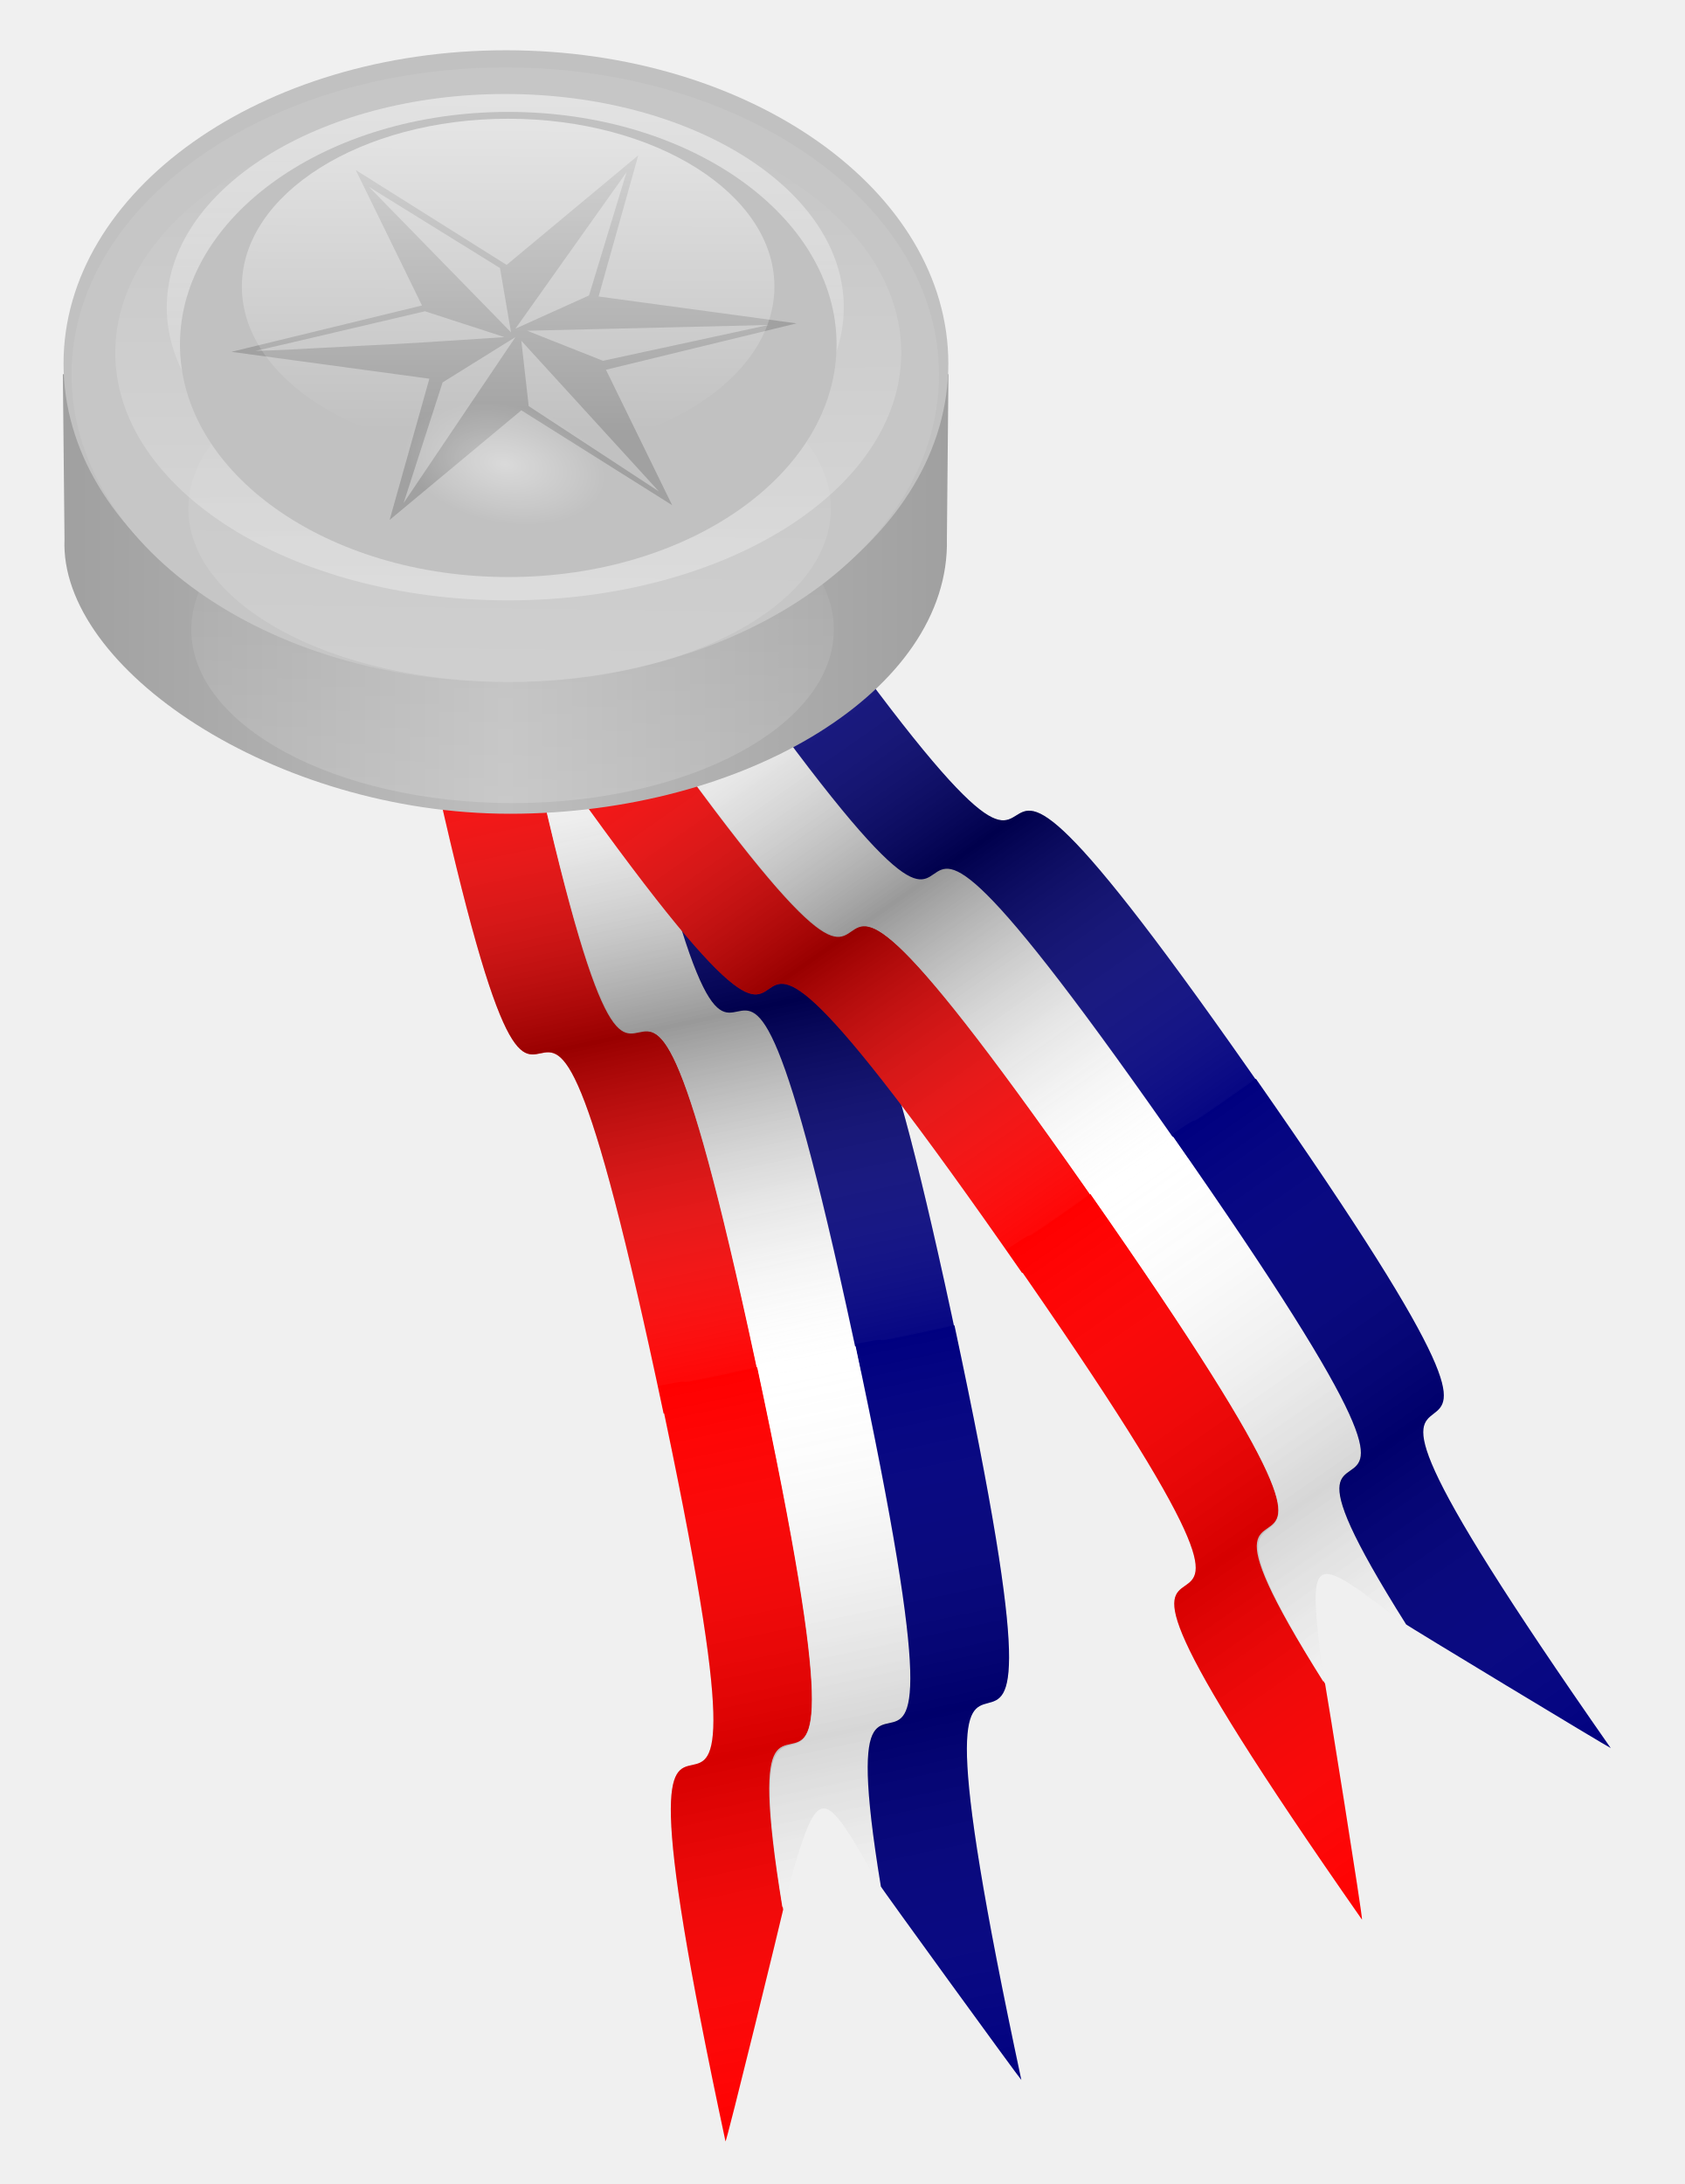
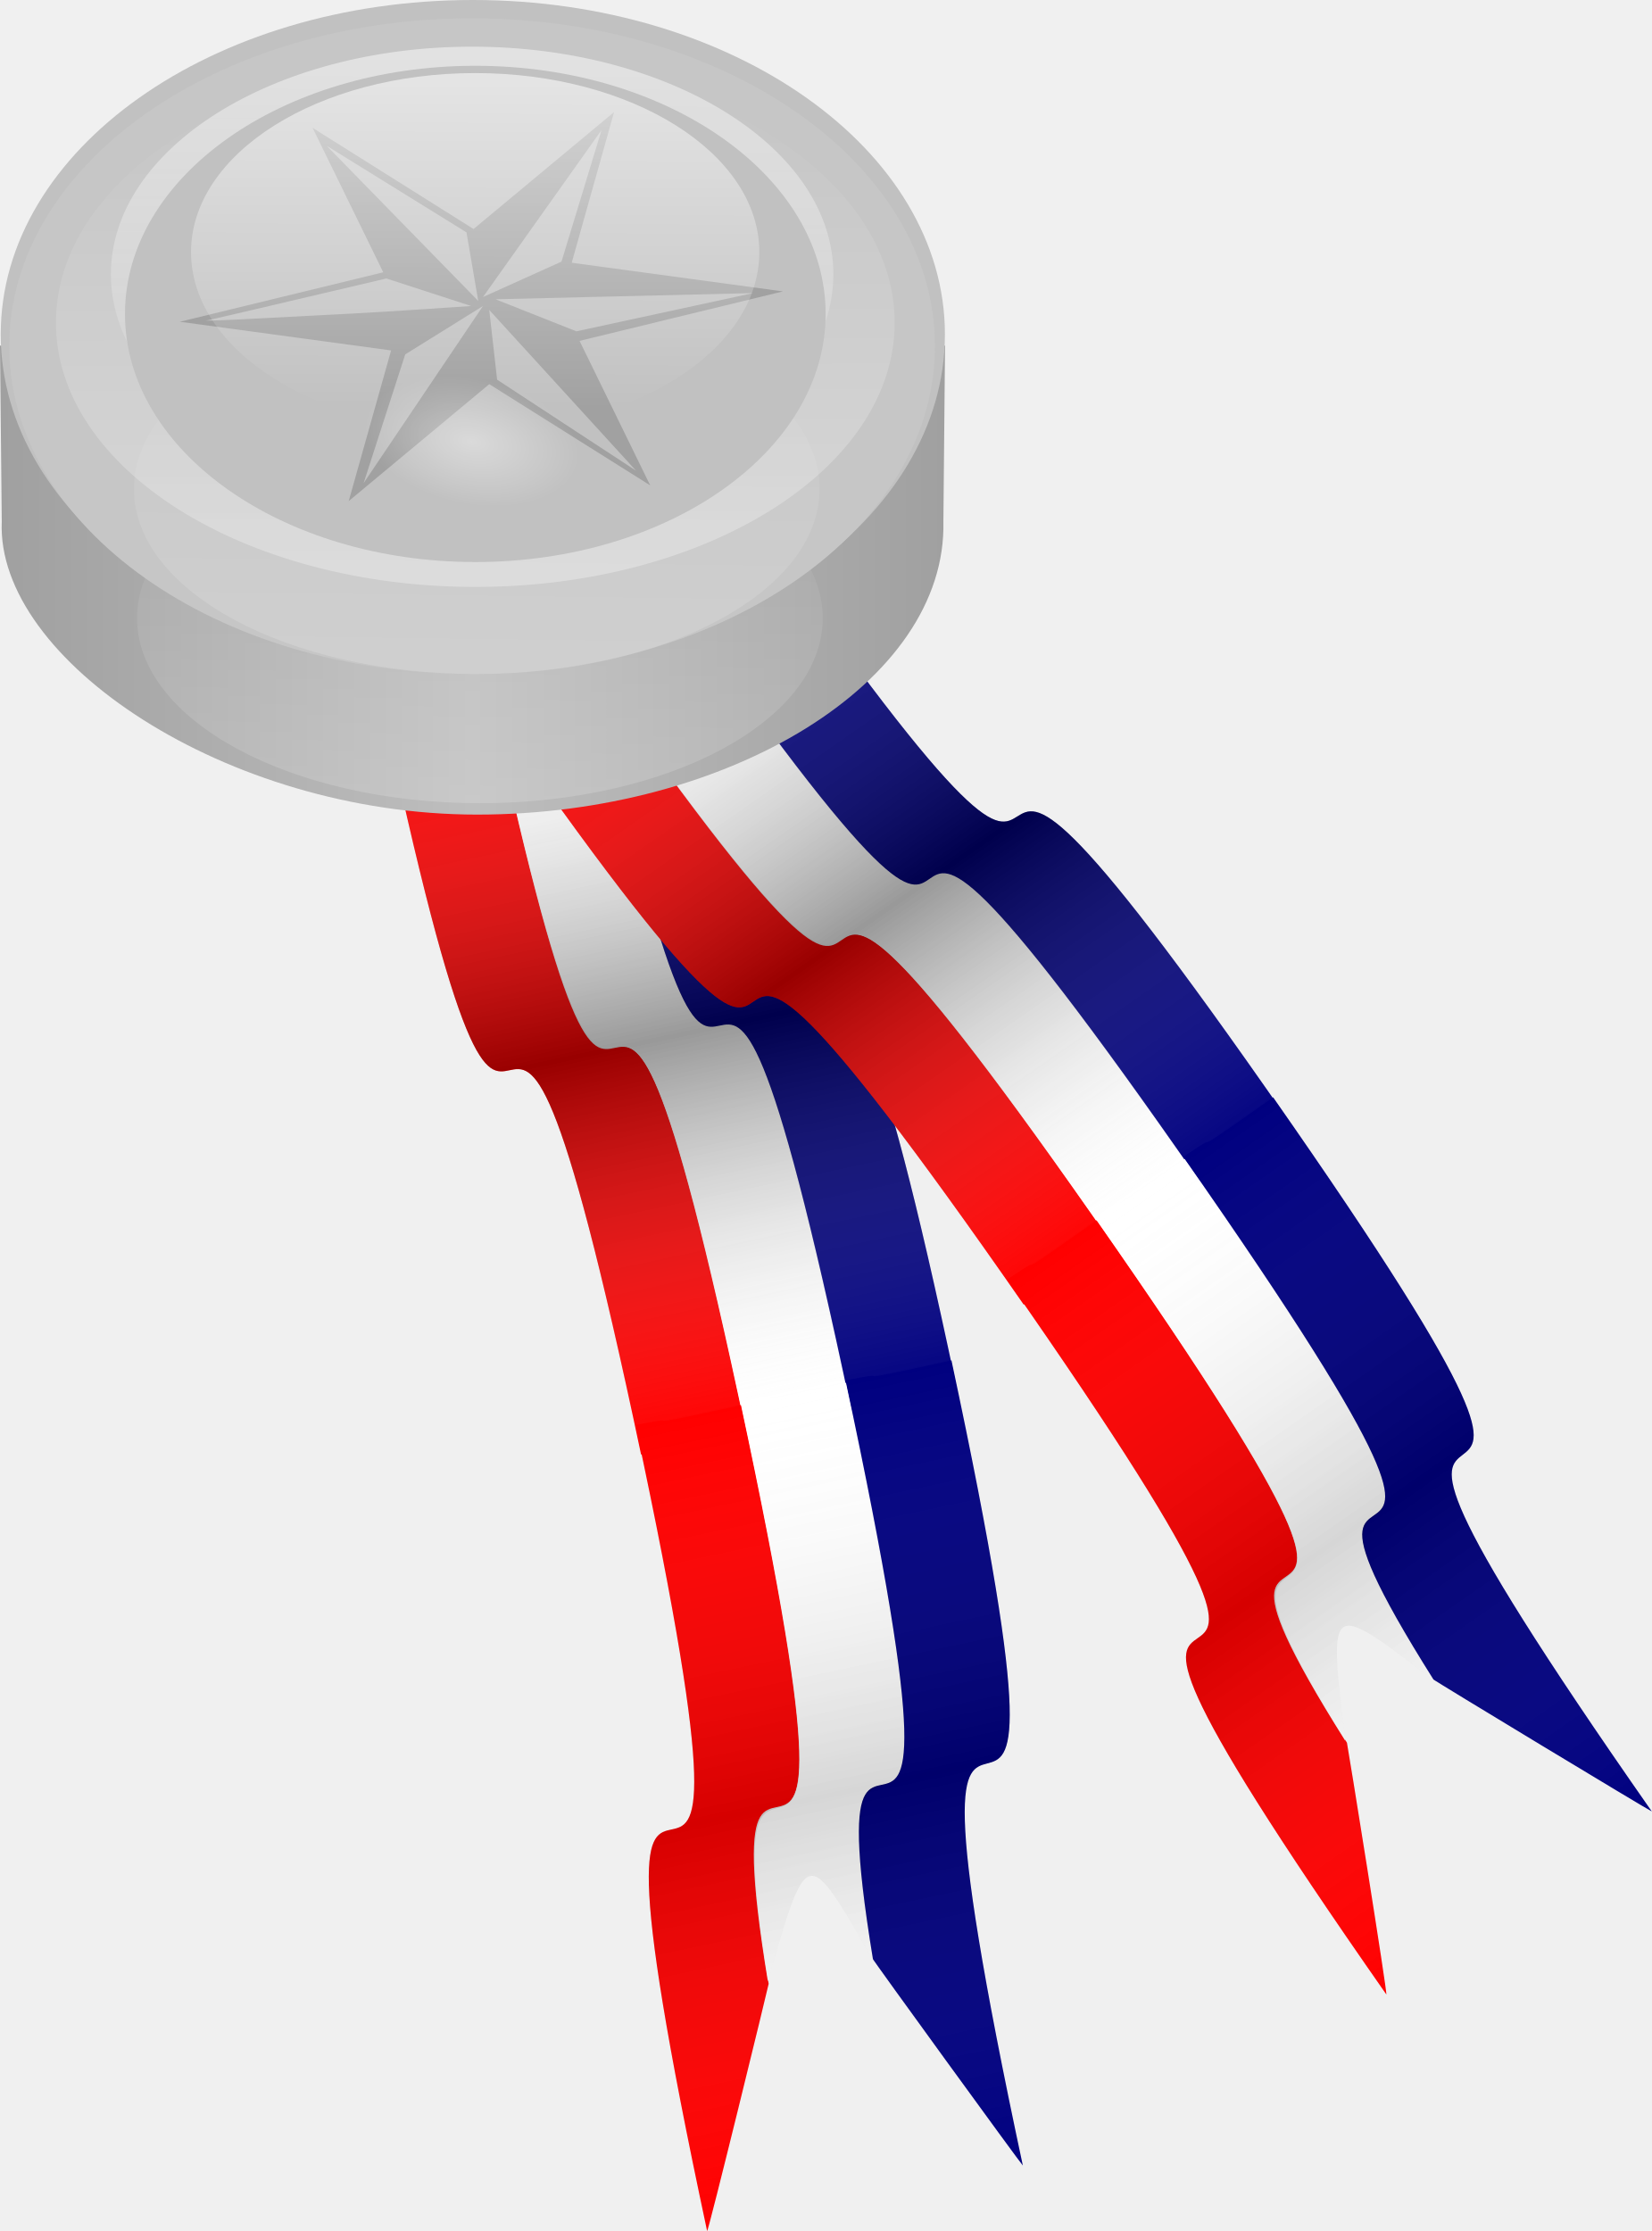
- <svg xmlns="http://www.w3.org/2000/svg" xmlns:xlink="http://www.w3.org/1999/xlink" id="svg2776" viewBox="0 0 282.83 366.74" version="1.0">
+ <svg xmlns="http://www.w3.org/2000/svg" xmlns:xlink="http://www.w3.org/1999/xlink" id="svg2776" viewBox="0 0 189.518 256" version="1.0" width="189.518" height="256">
  <defs id="defs2779">
-     <radialGradient id="radialGradient2709" gradientUnits="userSpaceOnUse" cy="485.57" cx="259.85" gradientTransform="matrix(-.27937 .65487 -.65888 -.087738 657.02 359.29)" r="13.5">
+     <radialGradient id="radialGradient2709" gradientUnits="userSpaceOnUse" cy="485.57" cx="259.85" gradientTransform="matrix(-0.27937,0.65487,-0.65888,-0.087738,657.02,359.29)" r="13.5">
      <stop id="stop3962" style="stop-color:#ffffff" offset="0" />
      <stop id="stop3964" style="stop-color:#ffffff;stop-opacity:0" offset="1" />
    </radialGradient>
    <linearGradient id="linearGradient2707" y2="444.97" xlink:href="#linearGradient4142" gradientUnits="userSpaceOnUse" x2="360.28" y1="80.283" x1="361.19" />
    <linearGradient id="linearGradient2705" y2="444.97" xlink:href="#linearGradient4142" gradientUnits="userSpaceOnUse" x2="360.28" y1="110.54" x1="361.19" />
    <linearGradient id="linearGradient2703" y2="440.06" xlink:href="#linearGradient4142" gradientUnits="userSpaceOnUse" x2="357" y1="152.26" x1="357.92" />
    <linearGradient id="linearGradient2701" y2="180.48" xlink:href="#linearGradient4142" gradientUnits="userSpaceOnUse" x2="359.01" y1="493.62" x1="353.59" />
    <linearGradient id="linearGradient4142">
      <stop id="stop4144" style="stop-color:#ffffff" offset="0" />
      <stop id="stop4146" style="stop-color:#ffffff;stop-opacity:0" offset="1" />
    </linearGradient>
    <linearGradient id="linearGradient3517" y2="25.861" xlink:href="#linearGradient3391" gradientUnits="userSpaceOnUse" x2="756.38" y1="25.861" x1="705.64" />
    <linearGradient id="linearGradient9646" y2="794.38" xlink:href="#linearGradient3391" gradientUnits="userSpaceOnUse" x2="618.77" y1="794.38" x1="61.586" />
    <linearGradient id="linearGradient3391">
      <stop id="stop3393" style="stop-color:#ffffff;stop-opacity:0" offset="0" />
      <stop id="stop3399" style="stop-color:#000000" offset=".5" />
      <stop id="stop3395" style="stop-color:#ffffff;stop-opacity:0" offset="1" />
    </linearGradient>
-     <linearGradient id="linearGradient2262" y2="381.28" gradientUnits="userSpaceOnUse" x2="577.03" gradientTransform="matrix(.36706 0 0 .36706 -40.34 -43.91)" y1="381.28" x1="171.84">
+     <linearGradient id="linearGradient2262" y2="381.28" gradientUnits="userSpaceOnUse" x2="577.03" gradientTransform="matrix(0.36706,0,0,0.36706,-40.34,-43.91)" y1="381.28" x1="171.84">
      <stop id="stop8562" style="stop-color:#a0a0a0" offset="0" />
      <stop id="stop8564" style="stop-color:#bebebe" offset=".5" />
      <stop id="stop8566" style="stop-color:#a0a0a0" offset="1" />
    </linearGradient>
+     <linearGradient xlink:href="#linearGradient3391" id="linearGradient878" gradientUnits="userSpaceOnUse" x1="61.586" y1="794.38" x2="618.77" y2="794.38" />
+     <linearGradient xlink:href="#linearGradient3391" id="linearGradient880" gradientUnits="userSpaceOnUse" x1="61.586" y1="794.38" x2="618.77" y2="794.38" />
+     <linearGradient xlink:href="#linearGradient3391" id="linearGradient882" gradientUnits="userSpaceOnUse" x1="61.586" y1="794.38" x2="618.77" y2="794.38" />
+     <linearGradient xlink:href="#linearGradient3391" id="linearGradient884" gradientUnits="userSpaceOnUse" x1="61.586" y1="794.38" x2="618.77" y2="794.38" />
+     <linearGradient xlink:href="#linearGradient3391" id="linearGradient886" gradientUnits="userSpaceOnUse" x1="705.64" y1="25.861" x2="756.38" y2="25.861" />
+     <linearGradient xlink:href="#linearGradient3391" id="linearGradient888" gradientUnits="userSpaceOnUse" x1="705.64" y1="25.861" x2="756.38" y2="25.861" />
+     <linearGradient xlink:href="#linearGradient3391" id="linearGradient890" gradientUnits="userSpaceOnUse" x1="705.64" y1="25.861" x2="756.38" y2="25.861" />
+     <linearGradient xlink:href="#linearGradient3391" id="linearGradient892" gradientUnits="userSpaceOnUse" x1="705.64" y1="25.861" x2="756.38" y2="25.861" />
+     <linearGradient xlink:href="#linearGradient3391" id="linearGradient894" gradientUnits="userSpaceOnUse" x1="61.586" y1="794.38" x2="618.77" y2="794.38" />
+     <linearGradient xlink:href="#linearGradient3391" id="linearGradient896" gradientUnits="userSpaceOnUse" x1="61.586" y1="794.38" x2="618.77" y2="794.38" />
+     <linearGradient xlink:href="#linearGradient3391" id="linearGradient898" gradientUnits="userSpaceOnUse" x1="61.586" y1="794.38" x2="618.77" y2="794.38" />
+     <linearGradient xlink:href="#linearGradient3391" id="linearGradient900" gradientUnits="userSpaceOnUse" x1="705.64" y1="25.861" x2="756.38" y2="25.861" />
+     <linearGradient xlink:href="#linearGradient3391" id="linearGradient902" gradientUnits="userSpaceOnUse" x1="705.64" y1="25.861" x2="756.38" y2="25.861" />
+     <linearGradient xlink:href="#linearGradient3391" id="linearGradient904" gradientUnits="userSpaceOnUse" x1="705.64" y1="25.861" x2="756.38" y2="25.861" />
+     <linearGradient xlink:href="#linearGradient4142" id="linearGradient906" gradientUnits="userSpaceOnUse" x1="353.59" y1="493.62" x2="359.01" y2="180.48" />
  </defs>
-   <g id="g2300" transform="translate(-12.179 -10.342)">
-     <g id="g3799" transform="matrix(1.2465 .52569 -.52569 1.2465 -549.52 -509.13)">
-       <g id="g3801" transform="matrix(.096887 .13909 .075379 -.052506 646.97 345.94)">
-         <path id="path3803" style="fill:#ff0000" d="m-569.1 283.05c549.77-1.39-1.32 124.72 551.3 123.33-0.654 81.71-2.41-29.39-1.737 136.47-547.82 1.39-3.748-124.85-550.67-123.47 0-151.32 1.11 48.32 1.11-136.33z" />
-         <path id="path3805" style="fill:#ffffff" d="m-569.1 419.05c549.77-1.39-1.32 124.72 551.3 123.33-0.654 81.71-2.41-29.39-1.737 136.47-547.82 1.39-3.748-124.85-550.67-123.47 0-151.32 1.11 48.32 1.11-136.33z" />
-         <path id="path3807" style="fill:#000080" d="m-569.1 555.05c549.77-1.39-1.32 124.72 551.3 123.33-0.654 81.71-2.41-29.39-1.737 136.47-547.82 1.39-3.748-124.85-550.67-123.47 0-151.32 1.11 48.32 1.11-136.33z" />
+   <g id="g2300" transform="matrix(0.7290613,0,0,0.7290613,-16.57521,-13.69219)">
+     <g id="g3799" transform="matrix(1.2465,0.52569,-0.52569,1.2465,-549.52,-509.13)">
+       <g id="g3801" transform="matrix(0.096887,0.13909,0.075379,-0.052506,646.97,345.94)">
+         <path id="path3803" style="fill:#ff0000" d="m -569.1,283.05 c 549.77,-1.39 -1.32,124.72 551.3,123.33 -0.654,81.71 -2.41,-29.39 -1.737,136.47 -547.82,1.39 -3.748,-124.85 -550.67,-123.47 0,-151.32 1.11,48.32 1.11,-136.33 z" />
+         <path id="path3805" style="fill:#ffffff" d="m -569.1,419.05 c 549.77,-1.39 -1.32,124.72 551.3,123.33 -0.654,81.71 -2.41,-29.39 -1.737,136.47 -547.82,1.39 -3.748,-124.85 -550.67,-123.47 0,-151.32 1.11,48.32 1.11,-136.33 z" />
+         <path id="path3807" style="fill:#000080" d="m -569.1,555.05 c 549.77,-1.39 -1.32,124.72 551.3,123.33 -0.654,81.71 -2.41,-29.39 -1.737,136.47 -547.82,1.39 -3.748,-124.85 -550.67,-123.47 0,-151.32 1.11,48.32 1.11,-136.33 z" />
      </g>
-       <g id="g3809" style="opacity:.399;fill:url(#linearGradient9646)" transform="matrix(.096887 .13909 .075379 -.052506 567.02 270.61)">
-         <path id="path3811" style="opacity:1;fill:url(#linearGradient9646)" d="m65.077 528.48c549.77-1.39-1.319 124.71 551.3 123.32-0.65 81.71-2.41-29.38-1.74 136.47-547.82 1.39-3.74-124.85-550.67-123.46-0.002-151.33 1.107 48.32 1.107-136.33z" />
-         <path id="path3813" style="opacity:1;fill:url(#linearGradient9646)" d="m65.077 664.48c549.77-1.39-1.319 124.71 551.3 123.32-0.65 81.71-2.41-29.38-1.74 136.47-547.82 1.39-3.74-124.85-550.67-123.46-0.002-151.33 1.107 48.32 1.107-136.33z" />
-         <path id="path3815" style="opacity:1;fill:url(#linearGradient9646)" d="m65.077 800.48c549.77-1.39-1.319 124.71 551.3 123.32-0.65 81.7-2.41-29.38-1.74 136.5-547.82 1.4-3.74-124.88-550.67-123.49-0.002-151.33 1.107 48.32 1.107-136.33z" />
+       <g id="g3809" style="opacity:0.399;fill:url(#linearGradient884)" transform="matrix(0.096887,0.13909,0.075379,-0.052506,567.02,270.61)">
+         <path id="path3811" style="opacity:1;fill:url(#linearGradient878)" d="m 65.077,528.48 c 549.77,-1.39 -1.319,124.71 551.3,123.32 -0.65,81.71 -2.41,-29.38 -1.74,136.47 -547.82,1.39 -3.74,-124.85 -550.67,-123.46 -0.002,-151.33 1.107,48.32 1.107,-136.33 z" />
+         <path id="path3813" style="opacity:1;fill:url(#linearGradient880)" d="m 65.077,664.48 c 549.77,-1.39 -1.319,124.71 551.3,123.32 -0.65,81.71 -2.41,-29.38 -1.74,136.47 -547.82,1.39 -3.74,-124.85 -550.67,-123.46 -0.002,-151.33 1.107,48.32 1.107,-136.33 z" />
+         <path id="path3815" style="opacity:1;fill:url(#linearGradient882)" d="m 65.077,800.48 c 549.77,-1.39 -1.319,124.71 551.3,123.32 -0.65,81.7 -2.41,-29.38 -1.74,136.5 -547.82,1.4 -3.74,-124.88 -550.67,-123.49 -0.002,-151.33 1.107,48.32 1.107,-136.33 z" />
      </g>
-       <g id="g3817" transform="matrix(1.0547 1.5141 .82056 -.57156 -17.974 -654.25)">
-         <path id="path3819" style="fill:#ff0000" d="m697.86 0.001c-50.51-0.128 0.12 11.457-50.65 11.329 0.06 7.506 0.22-2.7 0.16 12.537 6.29 0.016 11.01-0.152 14.56-0.456 3.55-0.305 5.92-0.747 7.51-1.281 1.59-0.533 2.39-1.158 2.8-1.83 0.42-0.671 0.44-1.387 0.45-2.104 0.02-0.717 0.04-1.434 0.45-2.105s1.21-1.296 2.79-1.83c1.59-0.533 3.95-0.975 7.49-1.28 0.06-0.012 14.64-12.968 14.44-12.98z" />
-         <path id="path3821" style="fill:#ffffff" d="m683.26 12.95c-3.55 0.304-5.91 0.746-7.49 1.279-1.57 0.533-2.36 1.157-2.75 1.828-0.39 0.67-0.39 1.386-0.39 2.102s0 1.432-0.4 2.102c-0.4 0.671-1.2 1.295-2.79 1.828s-3.98 0.975-7.55 1.279-8.33 0.471-14.68 0.455c0.06 7.507 0.22-2.699 0.16 12.537 6.29 0.016 11.01-0.151 14.56-0.456s5.92-0.747 7.51-1.28c1.59-0.534 2.39-1.159 2.8-1.83 0.42-0.671 0.44-1.388 0.45-2.105 0.02-0.717 0.04-1.433 0.45-2.104 0.41-0.672 1.21-1.297 2.79-1.83 1.59-0.534 3.95-0.976 7.49-1.281-8.12-4.805-8.12-4.71-0.16-12.524z" />
-         <path id="path3823" style="fill:#000080" d="m683.26 25.443c-3.55 0.305-5.91 0.746-7.49 1.279-1.57 0.533-2.36 1.158-2.75 1.828s-0.39 1.386-0.39 2.102 0 1.432-0.4 2.103c-0.4 0.67-1.2 1.295-2.79 1.828s-3.98 0.974-7.55 1.278c-3.57 0.305-8.33 0.472-14.68 0.456 0.06 7.506 0.22-2.7 0.16 12.537 50.33 0.127 0.34-11.47 50.59-11.342-0.13-0.192-14.79-12.228-14.7-12.069z" />
+       <g id="g3817" transform="matrix(1.0547,1.5141,0.82056,-0.57156,-17.974,-654.25)">
+         <path id="path3819" style="fill:#ff0000" d="m 697.86,0.001 c -50.51,-0.128 0.12,11.457 -50.65,11.329 0.06,7.506 0.22,-2.699 0.16,12.537 6.29,0.016 11.01,-0.152 14.56,-0.456 3.55,-0.305 5.92,-0.747 7.51,-1.281 1.59,-0.533 2.39,-1.158 2.8,-1.83 0.42,-0.671 0.44,-1.387 0.45,-2.104 0.02,-0.717 0.04,-1.434 0.45,-2.105 0.41,-0.671 1.21,-1.296 2.79,-1.83 1.59,-0.533 3.95,-0.975 7.49,-1.28 0.06,-0.012 14.64,-12.968 14.44,-12.98 z" />
+         <path id="path3821" style="fill:#ffffff" d="m 683.26,12.95 c -3.55,0.304 -5.91,0.746 -7.49,1.279 -1.57,0.533 -2.36,1.157 -2.75,1.828 -0.39,0.67 -0.39,1.386 -0.39,2.102 0,0.716 0,1.432 -0.4,2.102 -0.4,0.671 -1.2,1.295 -2.79,1.828 -1.59,0.533 -3.98,0.975 -7.55,1.279 -3.57,0.304 -8.33,0.471 -14.68,0.455 0.06,7.507 0.22,-2.699 0.16,12.537 6.29,0.016 11.01,-0.151 14.56,-0.456 3.55,-0.305 5.92,-0.747 7.51,-1.28 1.59,-0.534 2.39,-1.159 2.8,-1.83 0.42,-0.671 0.44,-1.388 0.45,-2.105 0.02,-0.717 0.04,-1.433 0.45,-2.104 0.41,-0.672 1.21,-1.297 2.79,-1.83 1.59,-0.534 3.95,-0.976 7.49,-1.281 -8.12,-4.805 -8.12,-4.71 -0.16,-12.524 z" />
+         <path id="path3823" style="fill:#000080" d="m 683.26,25.443 c -3.55,0.305 -5.91,0.746 -7.49,1.279 -1.57,0.533 -2.36,1.158 -2.75,1.828 -0.39,0.67 -0.39,1.386 -0.39,2.102 0,0.716 0,1.432 -0.4,2.103 -0.4,0.67 -1.2,1.295 -2.79,1.828 -1.59,0.533 -3.98,0.974 -7.55,1.278 -3.57,0.305 -8.33,0.472 -14.68,0.456 0.06,7.506 0.22,-2.7 0.16,12.537 50.33,0.127 0.34,-11.47 50.59,-11.342 -0.13,-0.192 -14.79,-12.228 -14.7,-12.069 z" />
      </g>
-       <g id="g3825" style="opacity:0.399;fill:url(#linearGradient3517)" transform="matrix(1.0547 1.5141 .82056 -.57156 -80.772 -741.89)">
-         <path id="path3827" style="opacity:0.399;fill:url(#linearGradient3517)" d="m756.28 1.435c-50.5-0.128 0.12 11.456-50.64 11.329 0.06 7.506 0.22-2.7 0.16 12.536 6.29 0.016 11.01-0.151 14.56-0.455 3.55-0.305 5.92-0.747 7.51-1.281 1.58-0.533 2.39-1.159 2.8-1.83s0.43-1.388 0.45-2.104c0.02-0.717 0.04-1.434 0.45-2.105s1.21-1.296 2.79-1.83 3.95-0.976 7.49-1.28c0.06-0.012 14.64-12.968 14.43-12.98z" />
-         <path id="path3829" style="opacity:0.399;fill:url(#linearGradient3517)" d="m741.69 14.384c-3.55 0.304-5.91 0.745-7.49 1.279-1.57 0.533-2.36 1.157-2.75 1.827-0.39 0.671-0.39 1.387-0.39 2.103s-0.01 1.432-0.41 2.102-1.19 1.295-2.78 1.828c-1.6 0.533-3.98 0.974-7.55 1.279-3.58 0.304-8.34 0.471-14.68 0.455 0.06 7.506 0.22-2.699 0.16 12.537 6.29 0.016 11.01-0.151 14.56-0.456s5.92-0.747 7.51-1.28c1.58-0.534 2.39-1.159 2.8-1.83s0.43-1.388 0.45-2.105 0.04-1.434 0.45-2.105 1.21-1.296 2.79-1.83c1.58-0.533 3.95-0.975 7.49-1.28-8.12-4.805-8.12-4.71-0.16-12.524z" />
-         <path id="path3831" style="opacity:0.399;fill:url(#linearGradient3517)" d="m741.69 26.877c-3.55 0.304-5.91 0.746-7.49 1.279-1.57 0.533-2.36 1.157-2.75 1.828-0.39 0.67-0.39 1.386-0.39 2.102s-0.01 1.432-0.41 2.102c-0.4 0.671-1.19 1.295-2.78 1.828-1.6 0.533-3.98 0.975-7.55 1.279-3.58 0.304-8.34 0.472-14.68 0.456 0.06 7.506 0.22-2.7 0.16 12.536 50.32 0.128 0.34-11.469 50.58-11.341-0.13-0.192-14.78-12.228-14.69-12.069z" />
+       <g id="g3825" style="opacity:0.399;fill:url(#linearGradient892)" transform="matrix(1.0547,1.5141,0.82056,-0.57156,-80.772,-741.89)">
+         <path id="path3827" style="opacity:0.399;fill:url(#linearGradient886)" d="m 756.28,1.435 c -50.5,-0.128 0.12,11.456 -50.64,11.329 0.06,7.506 0.22,-2.7 0.16,12.536 6.29,0.016 11.01,-0.151 14.56,-0.455 3.55,-0.305 5.92,-0.747 7.51,-1.281 1.58,-0.533 2.39,-1.159 2.8,-1.83 0.41,-0.671 0.43,-1.388 0.45,-2.104 0.02,-0.717 0.04,-1.434 0.45,-2.105 0.41,-0.671 1.21,-1.296 2.79,-1.83 1.58,-0.534 3.95,-0.976 7.49,-1.28 0.06,-0.012 14.64,-12.968 14.43,-12.98 z" />
+         <path id="path3829" style="opacity:0.399;fill:url(#linearGradient888)" d="m 741.69,14.384 c -3.55,0.304 -5.91,0.745 -7.49,1.279 -1.57,0.533 -2.36,1.157 -2.75,1.827 -0.39,0.671 -0.39,1.387 -0.39,2.103 0,0.716 -0.01,1.432 -0.41,2.102 -0.4,0.67 -1.19,1.295 -2.78,1.828 -1.6,0.533 -3.98,0.974 -7.55,1.279 -3.58,0.304 -8.34,0.471 -14.68,0.455 0.06,7.506 0.22,-2.699 0.16,12.537 6.29,0.016 11.01,-0.151 14.56,-0.456 3.55,-0.305 5.92,-0.747 7.51,-1.28 1.58,-0.534 2.39,-1.159 2.8,-1.83 0.41,-0.671 0.43,-1.388 0.45,-2.105 0.02,-0.717 0.04,-1.434 0.45,-2.105 0.41,-0.671 1.21,-1.296 2.79,-1.83 1.58,-0.533 3.95,-0.975 7.49,-1.28 -8.12,-4.805 -8.12,-4.71 -0.16,-12.524 z" />
+         <path id="path3831" style="opacity:0.399;fill:url(#linearGradient890)" d="m 741.69,26.877 c -3.55,0.304 -5.91,0.746 -7.49,1.279 -1.57,0.533 -2.36,1.157 -2.75,1.828 -0.39,0.67 -0.39,1.386 -0.39,2.102 0,0.716 -0.01,1.432 -0.41,2.102 -0.4,0.671 -1.19,1.295 -2.78,1.828 -1.6,0.533 -3.98,0.975 -7.55,1.279 -3.58,0.304 -8.34,0.472 -14.68,0.456 0.06,7.506 0.22,-2.7 0.16,12.536 50.32,0.128 0.34,-11.469 50.58,-11.341 -0.13,-0.192 -14.78,-12.228 -14.69,-12.069 z" />
      </g>
    </g>
-     <g id="g3777" transform="matrix(1.3528 0 0 1.3528 -730.49 -211.66)">
-       <g id="g3444" transform="matrix(.096887 .13909 .075379 -.052506 646.97 345.94)">
-         <path id="path3446" style="fill:#ff0000" d="m-569.1 283.05c549.77-1.39-1.32 124.72 551.3 123.33-0.654 81.71-2.41-29.39-1.737 136.47-547.82 1.39-3.748-124.85-550.67-123.47 0-151.32 1.11 48.32 1.11-136.33z" />
-         <path id="path3448" style="fill:#ffffff" d="m-569.1 419.05c549.77-1.39-1.32 124.72 551.3 123.33-0.654 81.71-2.41-29.39-1.737 136.47-547.82 1.39-3.748-124.85-550.67-123.47 0-151.32 1.11 48.32 1.11-136.33z" />
-         <path id="path3450" style="fill:#000080" d="m-569.1 555.05c549.77-1.39-1.32 124.72 551.3 123.33-0.654 81.71-2.41-29.39-1.737 136.47-547.82 1.39-3.748-124.85-550.67-123.47 0-151.32 1.11 48.32 1.11-136.33z" />
+     <g id="g3777" transform="matrix(1.3528,0,0,1.3528,-730.49,-211.66)">
+       <g id="g3444" transform="matrix(0.096887,0.13909,0.075379,-0.052506,646.97,345.94)">
+         <path id="path3446" style="fill:#ff0000" d="m -569.1,283.05 c 549.77,-1.39 -1.32,124.72 551.3,123.33 -0.654,81.71 -2.41,-29.39 -1.737,136.47 -547.82,1.39 -3.748,-124.85 -550.67,-123.47 0,-151.32 1.11,48.32 1.11,-136.33 z" />
+         <path id="path3448" style="fill:#ffffff" d="m -569.1,419.05 c 549.77,-1.39 -1.32,124.72 551.3,123.33 -0.654,81.71 -2.41,-29.39 -1.737,136.47 -547.82,1.39 -3.748,-124.85 -550.67,-123.47 0,-151.32 1.11,48.32 1.11,-136.33 z" />
+         <path id="path3450" style="fill:#000080" d="m -569.1,555.05 c 549.77,-1.39 -1.32,124.72 551.3,123.33 -0.654,81.71 -2.41,-29.39 -1.737,136.47 -547.82,1.39 -3.748,-124.85 -550.67,-123.47 0,-151.32 1.11,48.32 1.11,-136.33 z" />
      </g>
-       <g id="g3452" style="opacity:.399;fill:url(#linearGradient9646)" transform="matrix(.096887 .13909 .075379 -.052506 567.02 270.61)">
-         <path id="path3454" style="opacity:1;fill:url(#linearGradient9646)" d="m65.077 528.48c549.77-1.39-1.319 124.71 551.3 123.32-0.65 81.71-2.41-29.38-1.74 136.47-547.82 1.39-3.74-124.85-550.67-123.46-0.002-151.33 1.107 48.32 1.107-136.33z" />
-         <path id="path3456" style="opacity:1;fill:url(#linearGradient9646)" d="m65.077 664.48c549.77-1.39-1.319 124.71 551.3 123.32-0.65 81.71-2.41-29.38-1.74 136.47-547.82 1.39-3.74-124.85-550.67-123.46-0.002-151.33 1.107 48.32 1.107-136.33z" />
-         <path id="path3458" style="opacity:1;fill:url(#linearGradient9646)" d="m65.077 800.48c549.77-1.39-1.319 124.71 551.3 123.32-0.65 81.7-2.41-29.38-1.74 136.5-547.82 1.4-3.74-124.88-550.67-123.49-0.002-151.33 1.107 48.32 1.107-136.33z" />
+       <g id="g3452" style="opacity:0.399;fill:url(#linearGradient9646)" transform="matrix(0.096887,0.13909,0.075379,-0.052506,567.02,270.61)">
+         <path id="path3454" style="opacity:1;fill:url(#linearGradient894)" d="m 65.077,528.48 c 549.77,-1.39 -1.319,124.71 551.3,123.32 -0.65,81.71 -2.41,-29.38 -1.74,136.47 -547.82,1.39 -3.74,-124.85 -550.67,-123.46 -0.002,-151.33 1.107,48.32 1.107,-136.33 z" />
+         <path id="path3456" style="opacity:1;fill:url(#linearGradient896)" d="m 65.077,664.48 c 549.77,-1.39 -1.319,124.71 551.3,123.32 -0.65,81.71 -2.41,-29.38 -1.74,136.47 -547.82,1.39 -3.74,-124.85 -550.67,-123.46 -0.002,-151.33 1.107,48.32 1.107,-136.33 z" />
+         <path id="path3458" style="opacity:1;fill:url(#linearGradient898)" d="m 65.077,800.48 c 549.77,-1.39 -1.319,124.71 551.3,123.32 -0.65,81.7 -2.41,-29.38 -1.74,136.5 -547.82,1.4 -3.74,-124.88 -550.67,-123.49 -0.002,-151.33 1.107,48.32 1.107,-136.33 z" />
      </g>
-       <g id="g9451" transform="matrix(1.0547 1.5141 .82056 -.57156 -17.974 -654.25)">
-         <path id="path9453" style="fill:#ff0000" d="m697.86 0.001c-50.51-0.128 0.12 11.457-50.65 11.329 0.06 7.506 0.22-2.7 0.16 12.537 6.29 0.016 11.01-0.152 14.56-0.456 3.55-0.305 5.92-0.747 7.51-1.281 1.59-0.533 2.39-1.158 2.8-1.83 0.42-0.671 0.44-1.387 0.45-2.104 0.02-0.717 0.04-1.434 0.45-2.105s1.21-1.296 2.79-1.83c1.59-0.533 3.95-0.975 7.49-1.28 0.06-0.012 14.64-12.968 14.44-12.98z" />
-         <path id="path9455" style="fill:#ffffff" d="m683.26 12.95c-3.55 0.304-5.91 0.746-7.49 1.279-1.57 0.533-2.36 1.157-2.75 1.828-0.39 0.67-0.39 1.386-0.39 2.102s0 1.432-0.4 2.102c-0.4 0.671-1.2 1.295-2.79 1.828s-3.98 0.975-7.55 1.279-8.33 0.471-14.68 0.455c0.06 7.507 0.22-2.699 0.16 12.537 6.29 0.016 11.01-0.151 14.56-0.456s5.92-0.747 7.51-1.28c1.59-0.534 2.39-1.159 2.8-1.83 0.42-0.671 0.44-1.388 0.45-2.105 0.02-0.717 0.04-1.433 0.45-2.104 0.41-0.672 1.21-1.297 2.79-1.83 1.59-0.534 3.95-0.976 7.49-1.281-8.12-4.805-8.12-4.71-0.16-12.524z" />
-         <path id="path9457" style="fill:#000080" d="m683.26 25.443c-3.55 0.305-5.91 0.746-7.49 1.279-1.57 0.533-2.36 1.158-2.75 1.828s-0.39 1.386-0.39 2.102 0 1.432-0.4 2.103c-0.4 0.67-1.2 1.295-2.79 1.828s-3.98 0.974-7.55 1.278c-3.57 0.305-8.33 0.472-14.68 0.456 0.06 7.506 0.22-2.7 0.16 12.537 50.33 0.127 0.34-11.47 50.59-11.342-0.13-0.192-14.79-12.228-14.7-12.069z" />
+       <g id="g9451" transform="matrix(1.0547,1.5141,0.82056,-0.57156,-17.974,-654.25)">
+         <path id="path9453" style="fill:#ff0000" d="m 697.86,0.001 c -50.51,-0.128 0.12,11.457 -50.65,11.329 0.06,7.506 0.22,-2.699 0.16,12.537 6.29,0.016 11.01,-0.152 14.56,-0.456 3.55,-0.305 5.92,-0.747 7.51,-1.281 1.59,-0.533 2.39,-1.158 2.8,-1.83 0.42,-0.671 0.44,-1.387 0.45,-2.104 0.02,-0.717 0.04,-1.434 0.45,-2.105 0.41,-0.671 1.21,-1.296 2.79,-1.83 1.59,-0.533 3.95,-0.975 7.49,-1.28 0.06,-0.012 14.64,-12.968 14.44,-12.98 z" />
+         <path id="path9455" style="fill:#ffffff" d="m 683.26,12.95 c -3.55,0.304 -5.91,0.746 -7.49,1.279 -1.57,0.533 -2.36,1.157 -2.75,1.828 -0.39,0.67 -0.39,1.386 -0.39,2.102 0,0.716 0,1.432 -0.4,2.102 -0.4,0.671 -1.2,1.295 -2.79,1.828 -1.59,0.533 -3.98,0.975 -7.55,1.279 -3.57,0.304 -8.33,0.471 -14.68,0.455 0.06,7.507 0.22,-2.699 0.16,12.537 6.29,0.016 11.01,-0.151 14.56,-0.456 3.55,-0.305 5.92,-0.747 7.51,-1.28 1.59,-0.534 2.39,-1.159 2.8,-1.83 0.42,-0.671 0.44,-1.388 0.45,-2.105 0.02,-0.717 0.04,-1.433 0.45,-2.104 0.41,-0.672 1.21,-1.297 2.79,-1.83 1.59,-0.534 3.95,-0.976 7.49,-1.281 -8.12,-4.805 -8.12,-4.71 -0.16,-12.524 z" />
+         <path id="path9457" style="fill:#000080" d="m 683.26,25.443 c -3.55,0.305 -5.91,0.746 -7.49,1.279 -1.57,0.533 -2.36,1.158 -2.75,1.828 -0.39,0.67 -0.39,1.386 -0.39,2.102 0,0.716 0,1.432 -0.4,2.103 -0.4,0.67 -1.2,1.295 -2.79,1.828 -1.59,0.533 -3.98,0.974 -7.55,1.278 -3.57,0.305 -8.33,0.472 -14.68,0.456 0.06,7.506 0.22,-2.7 0.16,12.537 50.33,0.127 0.34,-11.47 50.59,-11.342 -0.13,-0.192 -14.79,-12.228 -14.7,-12.069 z" />
      </g>
-       <g id="g9459" style="opacity:0.399;fill:url(#linearGradient3517)" transform="matrix(1.0547 1.5141 .82056 -.57156 -80.772 -741.89)">
-         <path id="path9461" style="opacity:0.399;fill:url(#linearGradient3517)" d="m756.28 1.435c-50.5-0.128 0.12 11.456-50.64 11.329 0.06 7.506 0.22-2.7 0.16 12.536 6.29 0.016 11.01-0.151 14.56-0.455 3.55-0.305 5.92-0.747 7.51-1.281 1.58-0.533 2.39-1.159 2.8-1.83s0.43-1.388 0.45-2.104c0.02-0.717 0.04-1.434 0.45-2.105s1.21-1.296 2.79-1.83 3.95-0.976 7.49-1.28c0.06-0.012 14.64-12.968 14.43-12.98z" />
-         <path id="path9463" style="opacity:0.399;fill:url(#linearGradient3517)" d="m741.69 14.384c-3.55 0.304-5.91 0.745-7.49 1.279-1.57 0.533-2.36 1.157-2.75 1.827-0.39 0.671-0.39 1.387-0.39 2.103s-0.01 1.432-0.41 2.102-1.19 1.295-2.78 1.828c-1.6 0.533-3.98 0.974-7.55 1.279-3.58 0.304-8.34 0.471-14.68 0.455 0.06 7.506 0.22-2.699 0.16 12.537 6.29 0.016 11.01-0.151 14.56-0.456s5.92-0.747 7.51-1.28c1.58-0.534 2.39-1.159 2.8-1.83s0.43-1.388 0.45-2.105 0.04-1.434 0.45-2.105 1.21-1.296 2.79-1.83c1.58-0.533 3.95-0.975 7.49-1.28-8.12-4.805-8.12-4.71-0.16-12.524z" />
-         <path id="path9465" style="opacity:0.399;fill:url(#linearGradient3517)" d="m741.69 26.877c-3.55 0.304-5.91 0.746-7.49 1.279-1.57 0.533-2.36 1.157-2.75 1.828-0.39 0.67-0.39 1.386-0.39 2.102s-0.01 1.432-0.41 2.102c-0.4 0.671-1.19 1.295-2.78 1.828-1.6 0.533-3.98 0.975-7.55 1.279-3.58 0.304-8.34 0.472-14.68 0.456 0.06 7.506 0.22-2.7 0.16 12.536 50.32 0.128 0.34-11.469 50.58-11.341-0.13-0.192-14.78-12.228-14.69-12.069z" />
+       <g id="g9459" style="opacity:0.399;fill:url(#linearGradient3517)" transform="matrix(1.0547,1.5141,0.82056,-0.57156,-80.772,-741.89)">
+         <path id="path9461" style="opacity:0.399;fill:url(#linearGradient900)" d="m 756.28,1.435 c -50.5,-0.128 0.12,11.456 -50.64,11.329 0.06,7.506 0.22,-2.7 0.16,12.536 6.29,0.016 11.01,-0.151 14.56,-0.455 3.55,-0.305 5.92,-0.747 7.51,-1.281 1.58,-0.533 2.39,-1.159 2.8,-1.83 0.41,-0.671 0.43,-1.388 0.45,-2.104 0.02,-0.717 0.04,-1.434 0.45,-2.105 0.41,-0.671 1.21,-1.296 2.79,-1.83 1.58,-0.534 3.95,-0.976 7.49,-1.28 0.06,-0.012 14.64,-12.968 14.43,-12.98 z" />
+         <path id="path9463" style="opacity:0.399;fill:url(#linearGradient902)" d="m 741.69,14.384 c -3.55,0.304 -5.91,0.745 -7.49,1.279 -1.57,0.533 -2.36,1.157 -2.75,1.827 -0.39,0.671 -0.39,1.387 -0.39,2.103 0,0.716 -0.01,1.432 -0.41,2.102 -0.4,0.67 -1.19,1.295 -2.78,1.828 -1.6,0.533 -3.98,0.974 -7.55,1.279 -3.58,0.304 -8.34,0.471 -14.68,0.455 0.06,7.506 0.22,-2.699 0.16,12.537 6.29,0.016 11.01,-0.151 14.56,-0.456 3.55,-0.305 5.92,-0.747 7.51,-1.28 1.58,-0.534 2.39,-1.159 2.8,-1.83 0.41,-0.671 0.43,-1.388 0.45,-2.105 0.02,-0.717 0.04,-1.434 0.45,-2.105 0.41,-0.671 1.21,-1.296 2.79,-1.83 1.58,-0.533 3.95,-0.975 7.49,-1.28 -8.12,-4.805 -8.12,-4.71 -0.16,-12.524 z" />
+         <path id="path9465" style="opacity:0.399;fill:url(#linearGradient904)" d="m 741.69,26.877 c -3.55,0.304 -5.91,0.746 -7.49,1.279 -1.57,0.533 -2.36,1.157 -2.75,1.828 -0.39,0.67 -0.39,1.386 -0.39,2.102 0,0.716 -0.01,1.432 -0.41,2.102 -0.4,0.671 -1.19,1.295 -2.78,1.828 -1.6,0.533 -3.98,0.975 -7.55,1.279 -3.58,0.304 -8.34,0.472 -14.68,0.456 0.06,7.506 0.22,-2.7 0.16,12.536 50.32,0.128 0.34,-11.469 50.58,-11.341 -0.13,-0.192 -14.78,-12.228 -14.69,-12.069 z" />
      </g>
    </g>
-     <path id="path2596" style="fill:url(#linearGradient2262)" d="m97.099 45.098c-28.481 0-53.227 11.392-65.673 28.079h-8.691l0.278 27.693c-0.95 21.71 35.352 46.12 74.815 46.12 39.462 0 73.952-20.76 73.372-46.12l0.26-27.693h-8.69c-12.44-16.686-37.19-28.079-65.671-28.079z" />
-     <path id="path2598" style="opacity:.187;fill:url(#linearGradient2701)" d="m572 322.1a199.92 141.61 0 1 1 -399.85 0 199.92 141.61 0 1 1 399.85 0z" transform="matrix(.26987 0 0 .20566 -2.1526 49.83)" />
-     <path id="path2600" style="fill:#c1c1c1" d="m572 322.1a199.92 141.61 0 1 1 -399.85 0 199.92 141.61 0 1 1 399.85 0z" transform="matrix(.37162 0 0 .37162 -41.125 -48.291)" />
-     <path id="path2602" style="fill:#c6c6c6" d="m572 322.1a199.92 141.61 0 1 1 -399.85 0 199.92 141.61 0 1 1 399.85 0z" transform="matrix(.36435 0 0 .36435 -38.533 -44.097)" />
-     <path id="path2604" style="opacity:.187;fill:url(#linearGradient2701)" d="m572 322.1a199.92 141.61 0 1 1 -399.85 0 199.92 141.61 0 1 1 399.85 0z" transform="matrix(.26987 0 0 .20566 -2.6486 29.496)" />
-     <path id="path2606" style="opacity:.34;fill:url(#linearGradient2703)" d="m572 322.1a199.92 141.61 0 1 1 -399.85 0 199.92 141.61 0 1 1 399.85 0z" transform="matrix(.33011 0 0 -.29368 -25.291 164.16)" />
-     <path id="path2608" style="opacity:.631;fill:url(#linearGradient2705)" transform="matrix(.28435 0 0 .25296 -8.7645 -19.528)" d="m572 322.1c0 78.16-89.57 141.61-199.92 141.61-110.36 0-199.93-63.45-199.93-141.61 0-78.17 89.57-141.62 199.93-141.62 110.35 0 199.92 63.45 199.92 141.62z" />
-     <path id="path2610" style="fill:#c1c1c1" d="m572 322.1a199.92 141.61 0 1 1 -399.85 0 199.92 141.61 0 1 1 399.85 0z" transform="matrix(.27577 0 0 .27577 -5.0708 -20.638)" />
-     <path id="text2884" style="fill:#a1a1a1" transform="scale(1.1818 .84619)" d="m123.5 76.395l-27.086 9.202 9.406 26.873-21.431-18.822-18.717 21.752 5.647-28.026-28.128-5.332 27.082-9.202-9.411-26.873 21.436 18.822 18.712-21.749-5.642 28.022 28.132 5.333m-24.159-30.009l-15.789 31.055 10.457-6.588 5.332-24.467m20.179 30.323l-34.295 1.15 10.77 5.96 23.525-7.11m-15.58 33.041l-19.551-29.904 1.046 12.966 18.505 16.938m-36.281 2.3l15.893-32.936-10.351 8.992-5.542 23.944m-21.017-30.218h0.209c1.324 0 6.483-0.348 15.475-1.045 4.392-0.279 10.944-0.837 19.658-1.673l-11.293-5.124c-15.893 5.228-23.91 7.842-24.049 7.842m16.102-32.519l20.181 28.86-1.568-12.757-18.613-16.103" />
-     <g id="g2620" style="opacity:.793" transform="matrix(2.0207 0 0 2.0207 -379.4 -423.55)">
-       <path id="path2622" style="fill:url(#linearGradient2707)" d="m572 322.1a199.92 141.61 0 1 1 -399.85 0 199.92 141.61 0 1 1 399.85 0z" transform="matrix(.11069 0 0 .09847 194.83 206.82)" />
-       <path id="path2624" style="opacity:.5;fill:url(#radialGradient2709)" d="m278 486.86a13.5 13.5 0 1 1 -27 0 13.5 13.5 0 1 1 27 0z" transform="matrix(-.020144 -.53615 .93806 -.042137 -215.63 415.63)" />
+     <path id="path2596" style="fill:url(#linearGradient2262)" d="m 97.099,45.098 c -28.481,0 -53.227,11.392 -65.673,28.079 h -8.691 l 0.278,27.693 c -0.95,21.71 35.352,46.12 74.815,46.12 39.462,0 73.952,-20.76 73.372,-46.12 l 0.26,-27.693 h -8.69 C 150.33,56.491 125.58,45.098 97.099,45.098 Z" />
+     <ellipse id="path2598" style="opacity:0.187;fill:url(#linearGradient906)" transform="matrix(0.26987,0,0,0.20566,-2.1526,49.83)" cx="372.075" cy="322.095" rx="199.921" ry="141.611" />
+     <ellipse id="path2600" style="fill:#c1c1c1" transform="matrix(0.37162,0,0,0.37162,-41.125,-48.291)" cx="372.075" cy="322.095" rx="199.921" ry="141.611" />
+     <ellipse id="path2602" style="fill:#c6c6c6" transform="matrix(0.36435,0,0,0.36435,-38.533,-44.097)" cx="372.075" cy="322.095" rx="199.921" ry="141.611" />
+     <ellipse id="path2604" style="opacity:0.187;fill:url(#linearGradient2701)" transform="matrix(0.26987,0,0,0.20566,-2.6486,29.496)" cx="372.075" cy="322.095" rx="199.921" ry="141.611" />
+     <ellipse id="path2606" style="opacity:0.34;fill:url(#linearGradient2703)" transform="matrix(0.33011,0,0,-0.29368,-25.291,164.16)" cx="372.075" cy="322.095" rx="199.921" ry="141.611" />
+     <path id="path2608" style="opacity:0.631;fill:url(#linearGradient2705)" transform="matrix(0.28435,0,0,0.25296,-8.7645,-19.528)" d="m 572,322.1 c 0,78.16 -89.57,141.61 -199.92,141.61 -110.36,0 -199.93,-63.45 -199.93,-141.61 0,-78.17 89.57,-141.62 199.93,-141.62 110.35,0 199.92,63.45 199.92,141.62 z" />
+     <ellipse id="path2610" style="fill:#c1c1c1" transform="matrix(0.27577,0,0,0.27577,-5.0708,-20.638)" cx="372.075" cy="322.095" rx="199.921" ry="141.611" />
+     <path id="text2884" style="fill:#a1a1a1" transform="scale(1.1818,0.84619)" d="M 123.5,76.395 96.414,85.597 105.82,112.47 84.389,93.648 65.672,115.4 71.319,87.374 43.191,82.042 70.273,72.84 60.862,45.967 82.298,64.789 101.01,43.04 95.368,71.062 123.5,76.395 M 99.341,46.386 83.552,77.441 94.009,70.853 99.341,46.386 m 20.179,30.323 -34.295,1.15 10.77,5.96 23.525,-7.11 M 103.94,109.75 84.389,79.846 85.435,92.812 103.94,109.75 m -36.281,2.3 15.893,-32.936 -10.351,8.992 -5.542,23.944 M 46.642,81.832 h 0.209 c 1.324,0 6.483,-0.348 15.475,-1.045 4.392,-0.279 10.944,-0.837 19.658,-1.673 L 70.691,73.99 c -15.893,5.228 -23.91,7.842 -24.049,7.842 M 62.744,49.313 82.925,78.173 81.357,65.416 62.744,49.313" />
+     <g id="g2620" style="opacity:0.793" transform="matrix(2.0207,0,0,2.0207,-379.4,-423.55)">
+       <ellipse id="path2622" style="fill:url(#linearGradient2707)" transform="matrix(0.11069,0,0,0.09847,194.83,206.82)" cx="372.075" cy="322.095" rx="199.921" ry="141.611" />
+       <circle id="path2624" style="opacity:0.5;fill:url(#radialGradient2709)" transform="matrix(-0.020144,-0.53615,0.93806,-0.042137,-215.63,415.63)" cx="264.5" cy="486.862" r="13.5" />
    </g>
  </g>
</svg>
